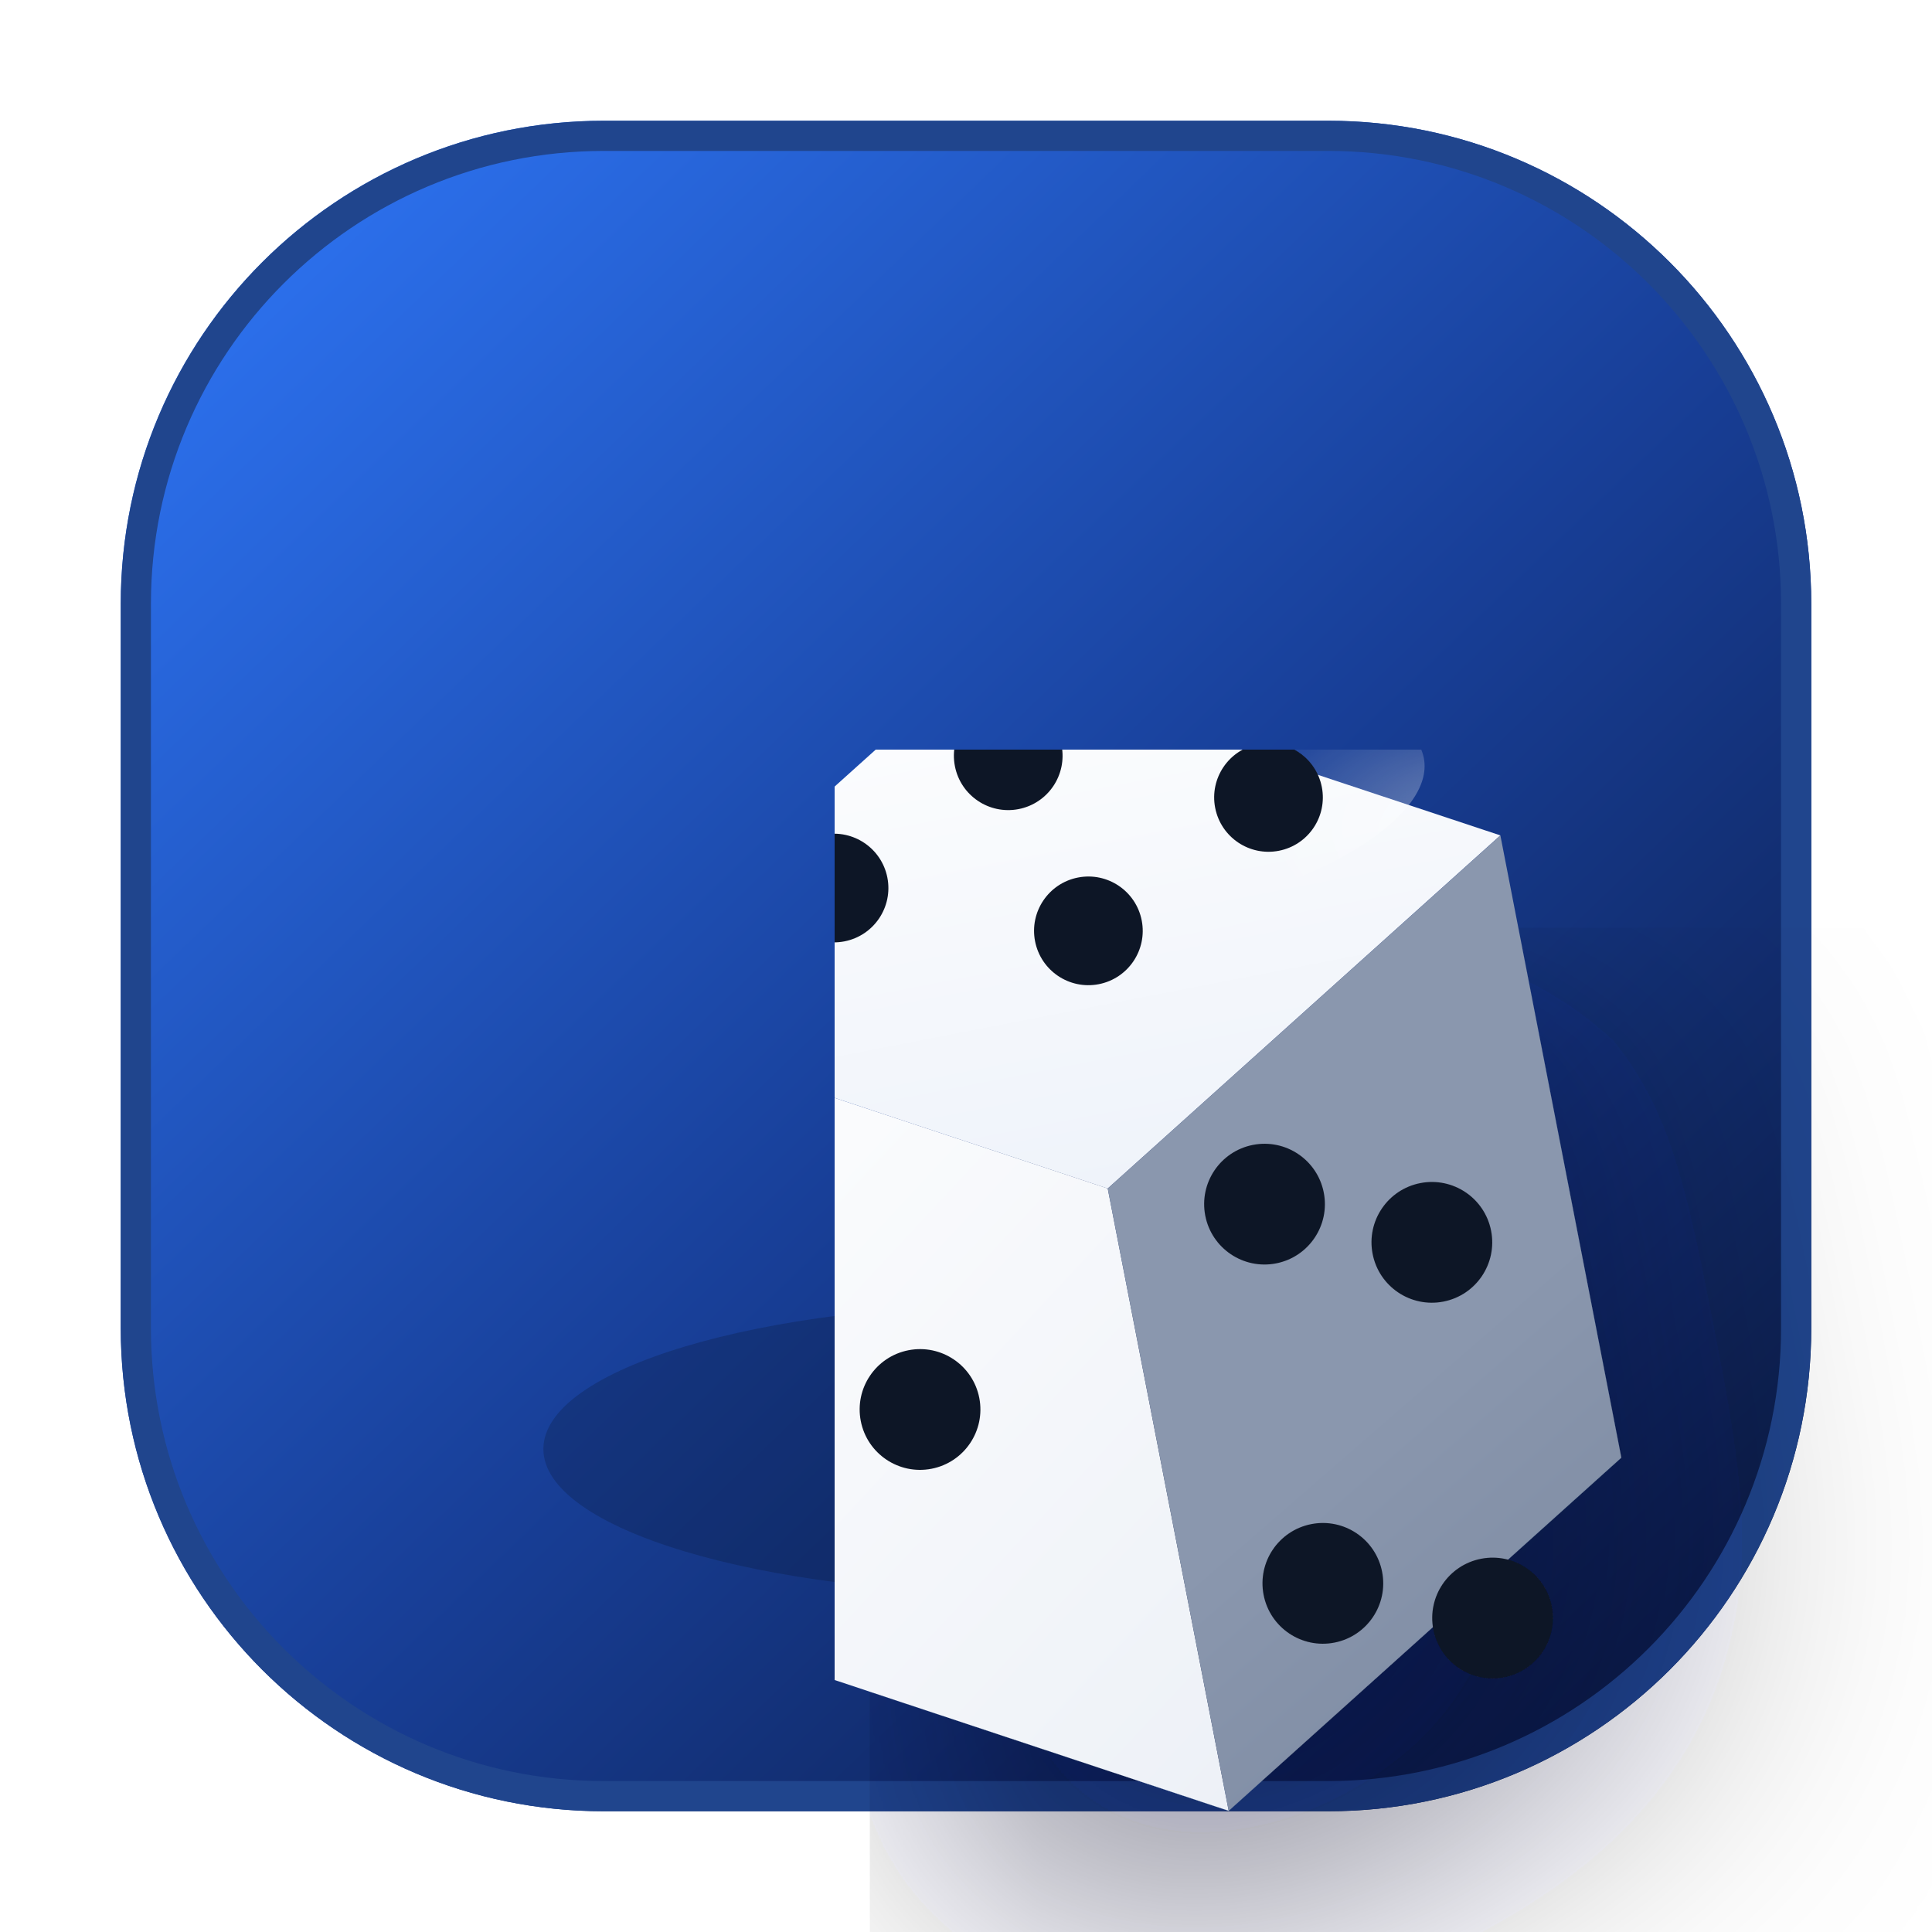
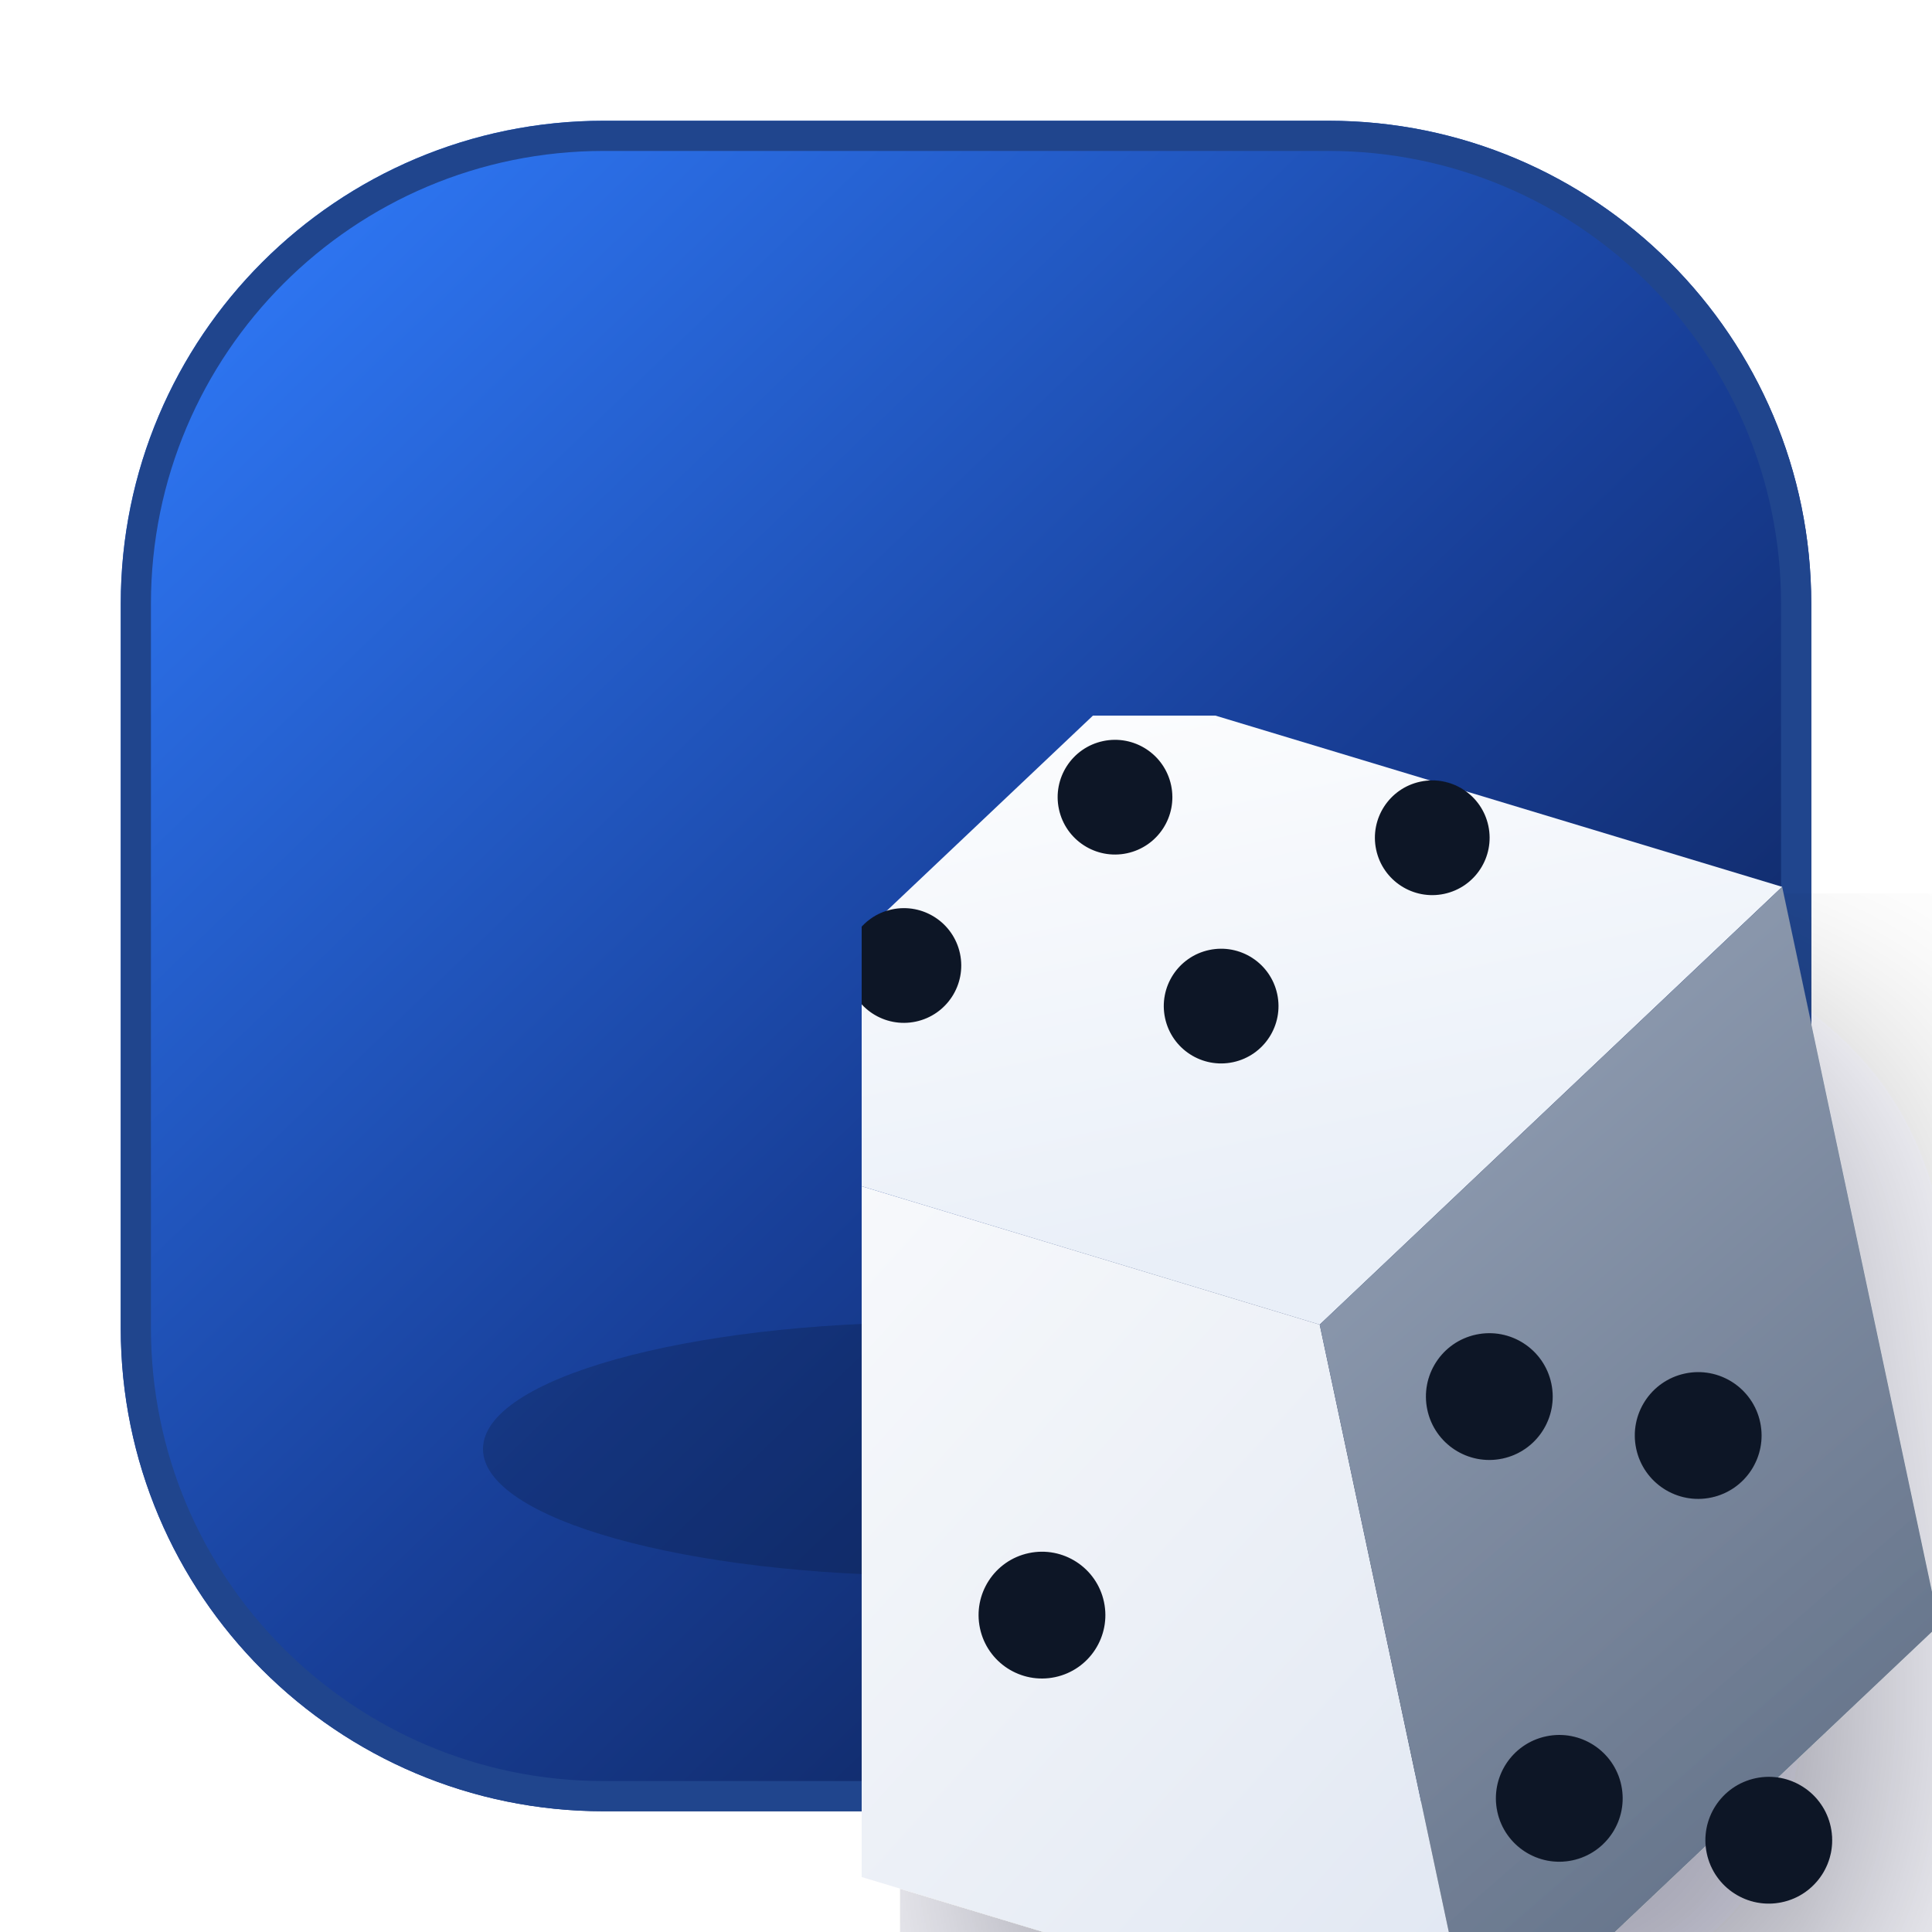
<svg xmlns="http://www.w3.org/2000/svg" width="64" height="64" viewBox="0 0 64 64" fill="none">
  <defs>
    <linearGradient id="miniBg" x1="8" y1="6" x2="58" y2="58" gradientUnits="userSpaceOnUse">
-       <stop offset="0" stop-color="#2D73F2" />
+       <stop offset="0" stop-color="#2F79F8" />
      <stop offset="0.52" stop-color="#183F98" />
      <stop offset="1" stop-color="#0A173D" />
    </linearGradient>
-     <linearGradient id="frontBig" x1="6" y1="8" x2="54" y2="74" gradientUnits="userSpaceOnUse">
+     <linearGradient id="frontBig" x1="4" y1="6" x2="40" y2="56" gradientUnits="userSpaceOnUse">
      <stop stop-color="#FFFFFF" />
-       <stop offset="1" stop-color="#D4DDEC" />
+       <stop offset="1" stop-color="#D5DEED" />
    </linearGradient>
-     <linearGradient id="topBig" x1="30" y1="0" x2="30" y2="30" gradientUnits="userSpaceOnUse">
+     <linearGradient id="topBig" x1="22" y1="0" x2="22" y2="22" gradientUnits="userSpaceOnUse">
      <stop stop-color="#FFFFFF" />
-       <stop offset="1" stop-color="#E8EEF8" />
+       <stop offset="1" stop-color="#E9EFF8" />
    </linearGradient>
-     <linearGradient id="sideBig" x1="38" y1="22" x2="68" y2="74" gradientUnits="userSpaceOnUse">
-       <stop stop-color="#8A97AE" />
-       <stop offset="1" stop-color="#4E5C74" />
+     <linearGradient id="sideBig" x1="28" y1="18" x2="48" y2="54" gradientUnits="userSpaceOnUse">
+       <stop stop-color="#8D9AAF" />
+       <stop offset="1" stop-color="#516077" />
    </linearGradient>
-     <linearGradient id="frontSmall" x1="2" y1="2" x2="38" y2="48" gradientUnits="userSpaceOnUse">
+     <linearGradient id="frontSmall" x1="2" y1="2" x2="28" y2="38" gradientUnits="userSpaceOnUse">
      <stop stop-color="#FFFFFF" />
-       <stop offset="1" stop-color="#D7E0EE" />
+       <stop offset="1" stop-color="#D9E1EE" />
    </linearGradient>
-     <linearGradient id="topSmall" x1="20" y1="0" x2="20" y2="22" gradientUnits="userSpaceOnUse">
+     <linearGradient id="topSmall" x1="14" y1="0" x2="14" y2="14" gradientUnits="userSpaceOnUse">
      <stop stop-color="#FFFFFF" />
-       <stop offset="1" stop-color="#E8EEF8" />
+       <stop offset="1" stop-color="#EAF0F8" />
    </linearGradient>
-     <linearGradient id="sideSmall" x1="24" y1="14" x2="42" y2="48" gradientUnits="userSpaceOnUse">
-       <stop stop-color="#97A4B9" />
-       <stop offset="1" stop-color="#59667D" />
+     <linearGradient id="sideSmall" x1="18" y1="10" x2="30" y2="30" gradientUnits="userSpaceOnUse">
+       <stop stop-color="#98A4B8" />
+       <stop offset="1" stop-color="#59677F" />
    </linearGradient>
-     <radialGradient id="shine1" cx="0" cy="0" r="1" gradientUnits="userSpaceOnUse" gradientTransform="translate(38 16) rotate(28) scale(16 6)">
-       <stop stop-color="white" stop-opacity="0.82" />
-       <stop offset="1" stop-color="white" stop-opacity="0" />
-     </radialGradient>
-     <radialGradient id="shine2" cx="0" cy="0" r="1" gradientUnits="userSpaceOnUse" gradientTransform="translate(28 12) rotate(28) scale(10 4)">
-       <stop stop-color="white" stop-opacity="0.78" />
-       <stop offset="1" stop-color="white" stop-opacity="0" />
-     </radialGradient>
-     <filter id="miniShadow1" x="8" y="20" width="80" height="82" filterUnits="userSpaceOnUse" color-interpolation-filters="sRGB">
+     <filter id="shadow1" x="8" y="18" width="78" height="80" filterUnits="userSpaceOnUse" color-interpolation-filters="sRGB">
      <feDropShadow dx="0" dy="6" stdDeviation="5" flood-color="#081121" flood-opacity="0.38" />
    </filter>
-     <filter id="miniShadow2" x="56" y="24" width="50" height="52" filterUnits="userSpaceOnUse" color-interpolation-filters="sRGB">
-       <feDropShadow dx="0" dy="5" stdDeviation="4.5" flood-color="#081121" flood-opacity="0.30" />
+     <filter id="shadow2" x="40" y="18" width="42" height="44" filterUnits="userSpaceOnUse" color-interpolation-filters="sRGB">
+       <feDropShadow dx="0" dy="4.5" stdDeviation="4" flood-color="#081121" flood-opacity="0.28" />
    </filter>
  </defs>
  <rect x="4" y="4" width="56" height="56" rx="16" fill="url(#miniBg)" />
  <rect x="4.5" y="4.5" width="55" height="55" rx="15.5" stroke="#20458D" />
-   <ellipse cx="34" cy="48" rx="16" ry="4.8" fill="#091224" fill-opacity="0.22" />
-   <g transform="translate(39 18) rotate(9)" filter="url(#miniShadow2)">
-     <polygon points="12,2 24,9 13,16 1,9" fill="url(#topSmall)" />
-     <polygon points="1,9 13,16 13,31 1,24" fill="url(#frontSmall)" />
-     <polygon points="13,16 24,9 24,24 13,31" fill="url(#sideSmall)" />
-     <ellipse cx="16" cy="7" rx="6" ry="2.4" fill="url(#shine2)" />
-     <circle cx="12.5" cy="8.5" r="1.4" fill="#111827" />
-     <circle cx="5" cy="17" r="1.6" fill="#111827" />
-     <circle cx="9" cy="27" r="1.6" fill="#111827" />
-     <circle cx="17.5" cy="17.5" r="1.6" fill="#111827" />
-     <circle cx="21.2" cy="24" r="1.6" fill="#111827" />
+   <ellipse cx="31" cy="48" rx="15" ry="4.2" fill="#091224" fill-opacity="0.22" />
+   <g transform="translate(41 20) rotate(9)" filter="url(#shadow2)">
+     <polygon points="10,2 20,8 11,13 1,8" fill="url(#topSmall)" />
+     <polygon points="1,8 11,13 11,26 1,20" fill="url(#frontSmall)" />
+     <polygon points="11,13 20,8 20,21 11,26" fill="url(#sideSmall)" />
+     <circle cx="10.5" cy="8" r="1.3" fill="#111827" />
+     <circle cx="4" cy="15" r="1.5" fill="#111827" />
+     <circle cx="7.5" cy="23" r="1.5" fill="#111827" />
+     <circle cx="14.5" cy="15.5" r="1.5" fill="#111827" />
+     <circle cx="17.6" cy="21" r="1.5" fill="#111827" />
  </g>
-   <g transform="translate(16 22) rotate(-11)" filter="url(#miniShadow1)">
-     <polygon points="16,3 32,12 17,21 1,12" fill="url(#topBig)" />
-     <polygon points="1,12 17,21 17,42 1,33" fill="url(#frontBig)" />
-     <polygon points="17,21 32,12 32,33 17,42" fill="url(#sideBig)" />
-     <ellipse cx="21" cy="9" rx="9" ry="3.5" fill="url(#shine1)" />
-     <circle cx="10" cy="9.5" r="1.8" fill="#111827" />
-     <circle cx="16.5" cy="6.3" r="1.8" fill="#111827" />
-     <circle cx="18" cy="12.5" r="1.8" fill="#111827" />
-     <circle cx="24.7" cy="9.3" r="1.8" fill="#111827" />
-     <circle cx="9.5" cy="27" r="2" fill="#111827" />
-     <circle cx="22" cy="22.5" r="2" fill="#111827" />
-     <circle cx="27.2" cy="24.8" r="2" fill="#111827" />
-     <circle cx="21.5" cy="35.2" r="2" fill="#111827" />
-     <circle cx="26.8" cy="37.4" r="2" fill="#111827" />
+   <g transform="translate(17 24) rotate(-12)" filter="url(#shadow1)">
+     <polygon points="20,3 40,14 22,25 2,14" fill="url(#topBig)" />
+     <polygon points="2,14 22,25 22,50 2,39" fill="url(#frontBig)" />
+     <polygon points="22,25 40,14 40,39 22,50" fill="url(#sideBig)" />
+     <circle cx="11" cy="10.5" r="1.9" fill="#111827" />
+     <circle cx="19" cy="6.5" r="1.9" fill="#111827" />
+     <circle cx="21" cy="14" r="1.9" fill="#111827" />
+     <circle cx="29" cy="10" r="1.9" fill="#111827" />
+     <circle cx="11" cy="32.5" r="2.1" fill="#111827" />
+     <circle cx="27" cy="28.5" r="2.1" fill="#111827" />
+     <circle cx="33.5" cy="31.2" r="2.1" fill="#111827" />
+     <circle cx="26.5" cy="42" r="2.1" fill="#111827" />
+     <circle cx="33" cy="44.8" r="2.1" fill="#111827" />
  </g>
</svg>
